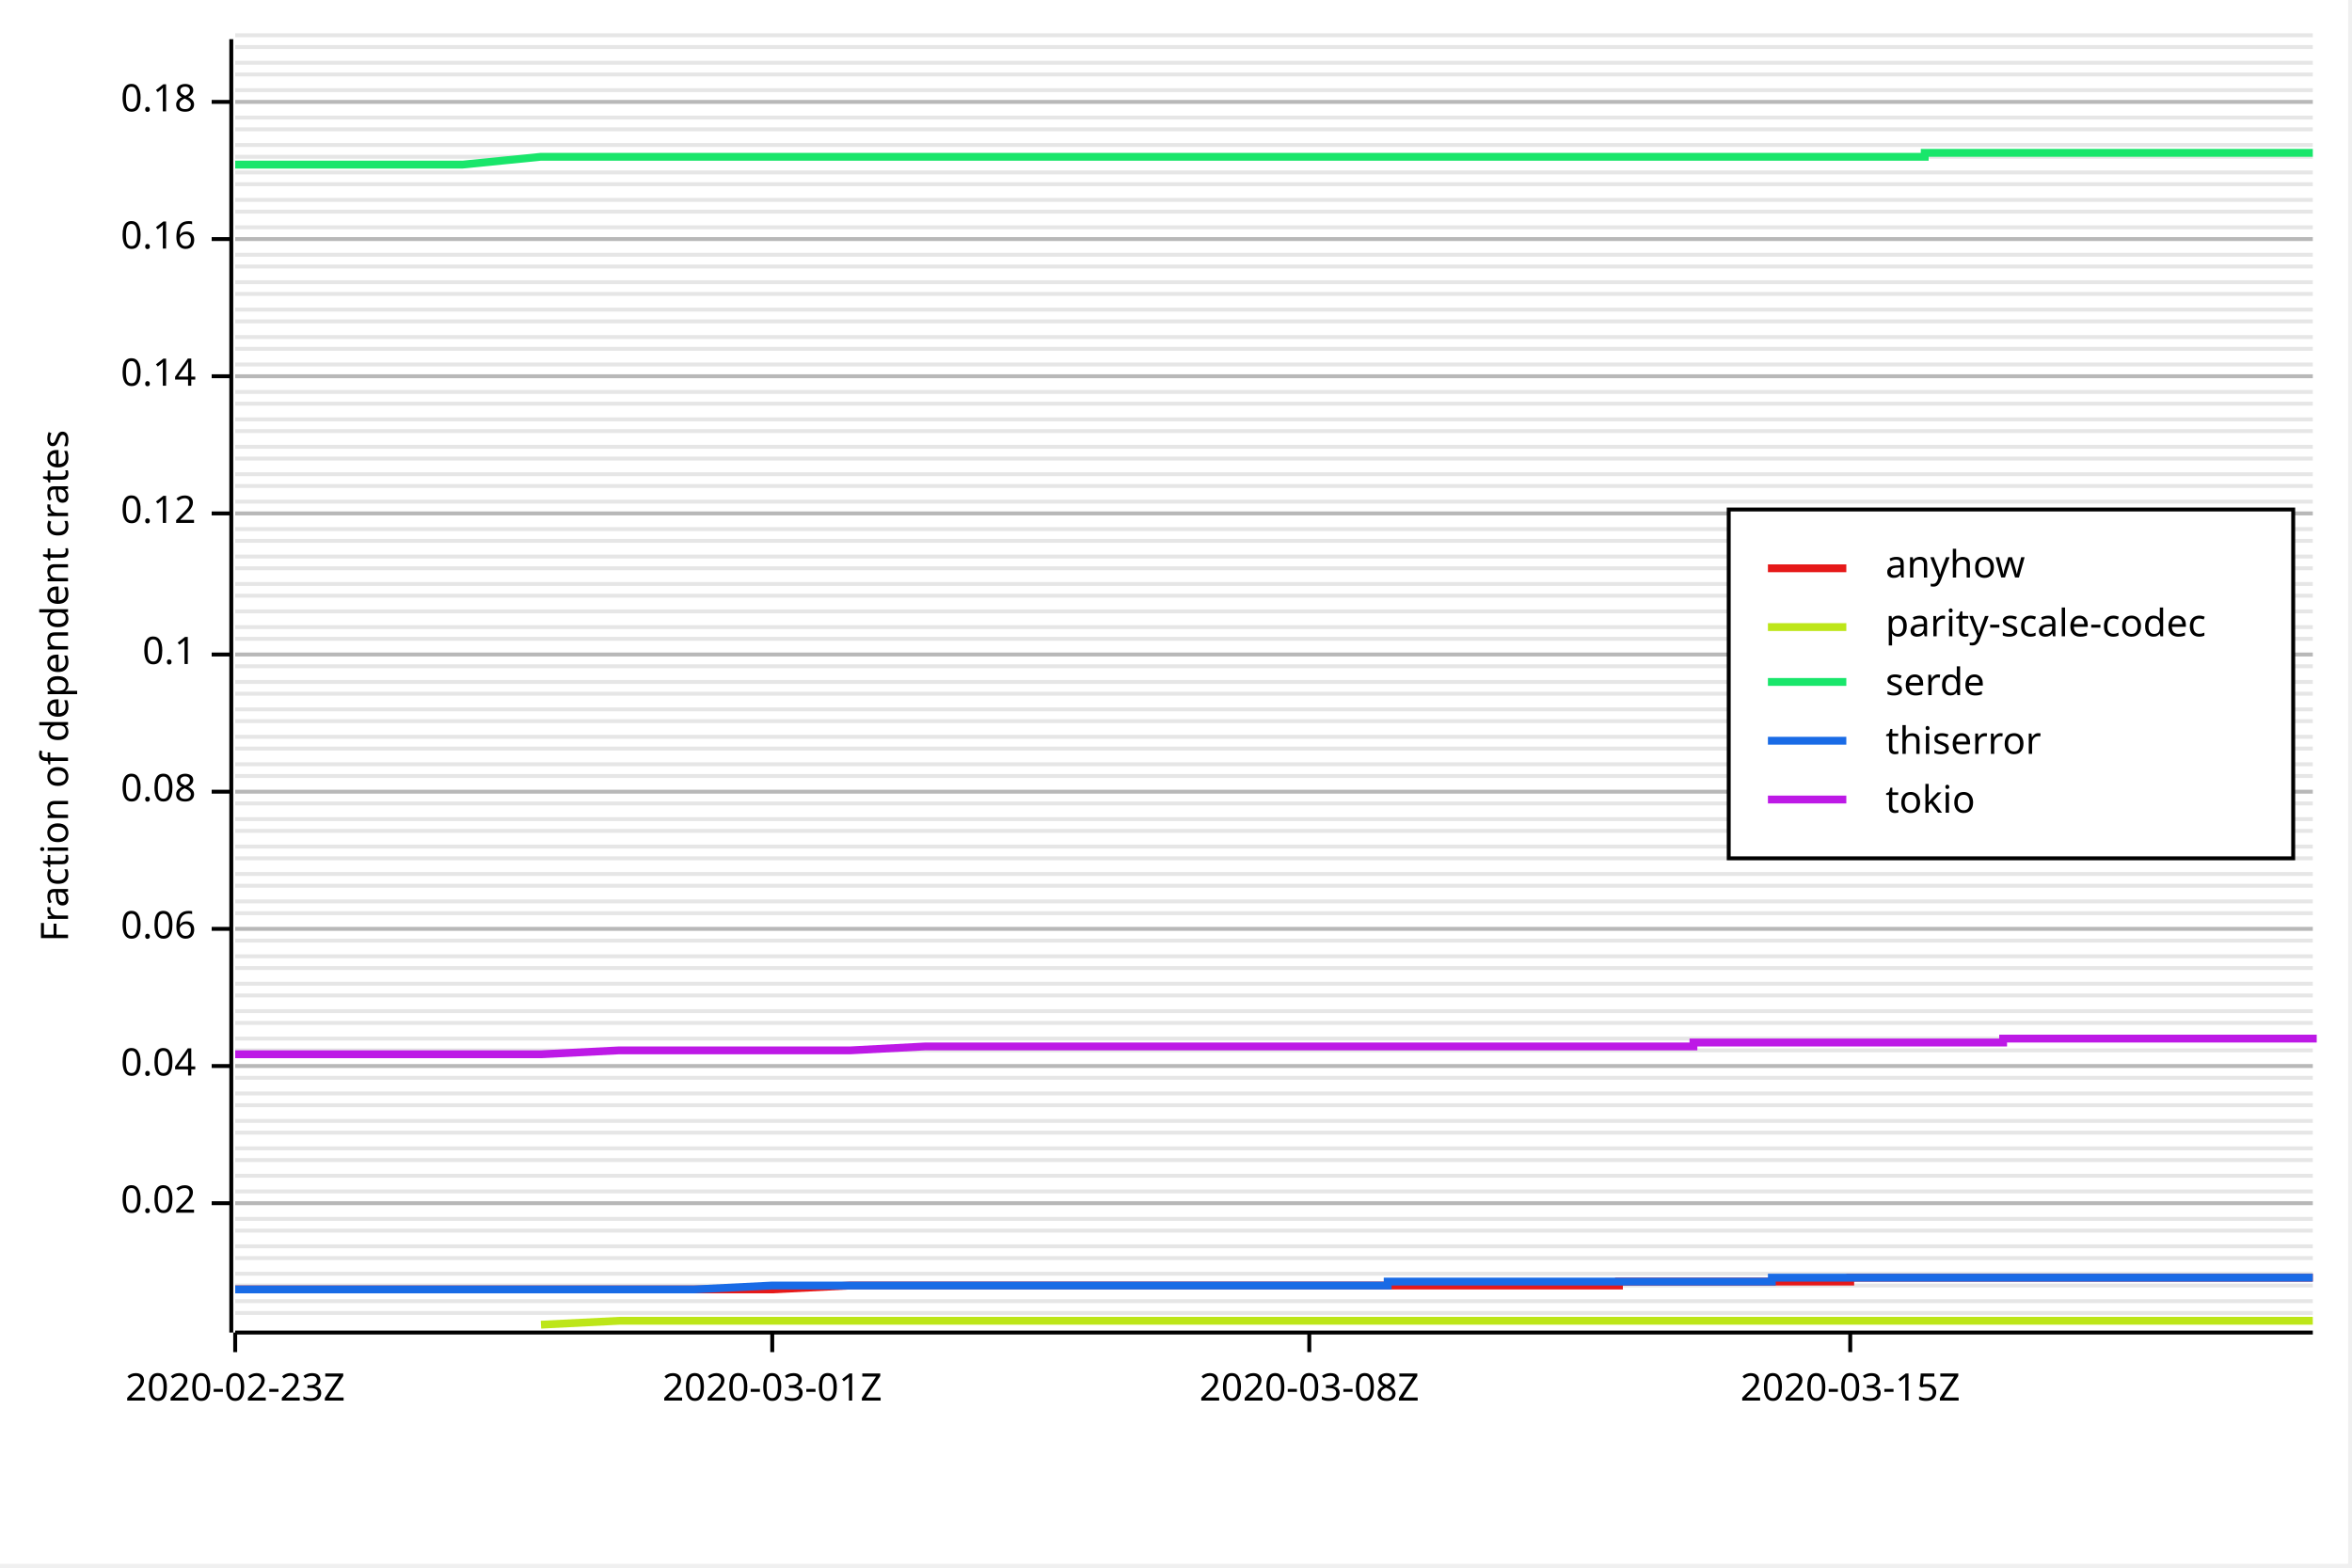
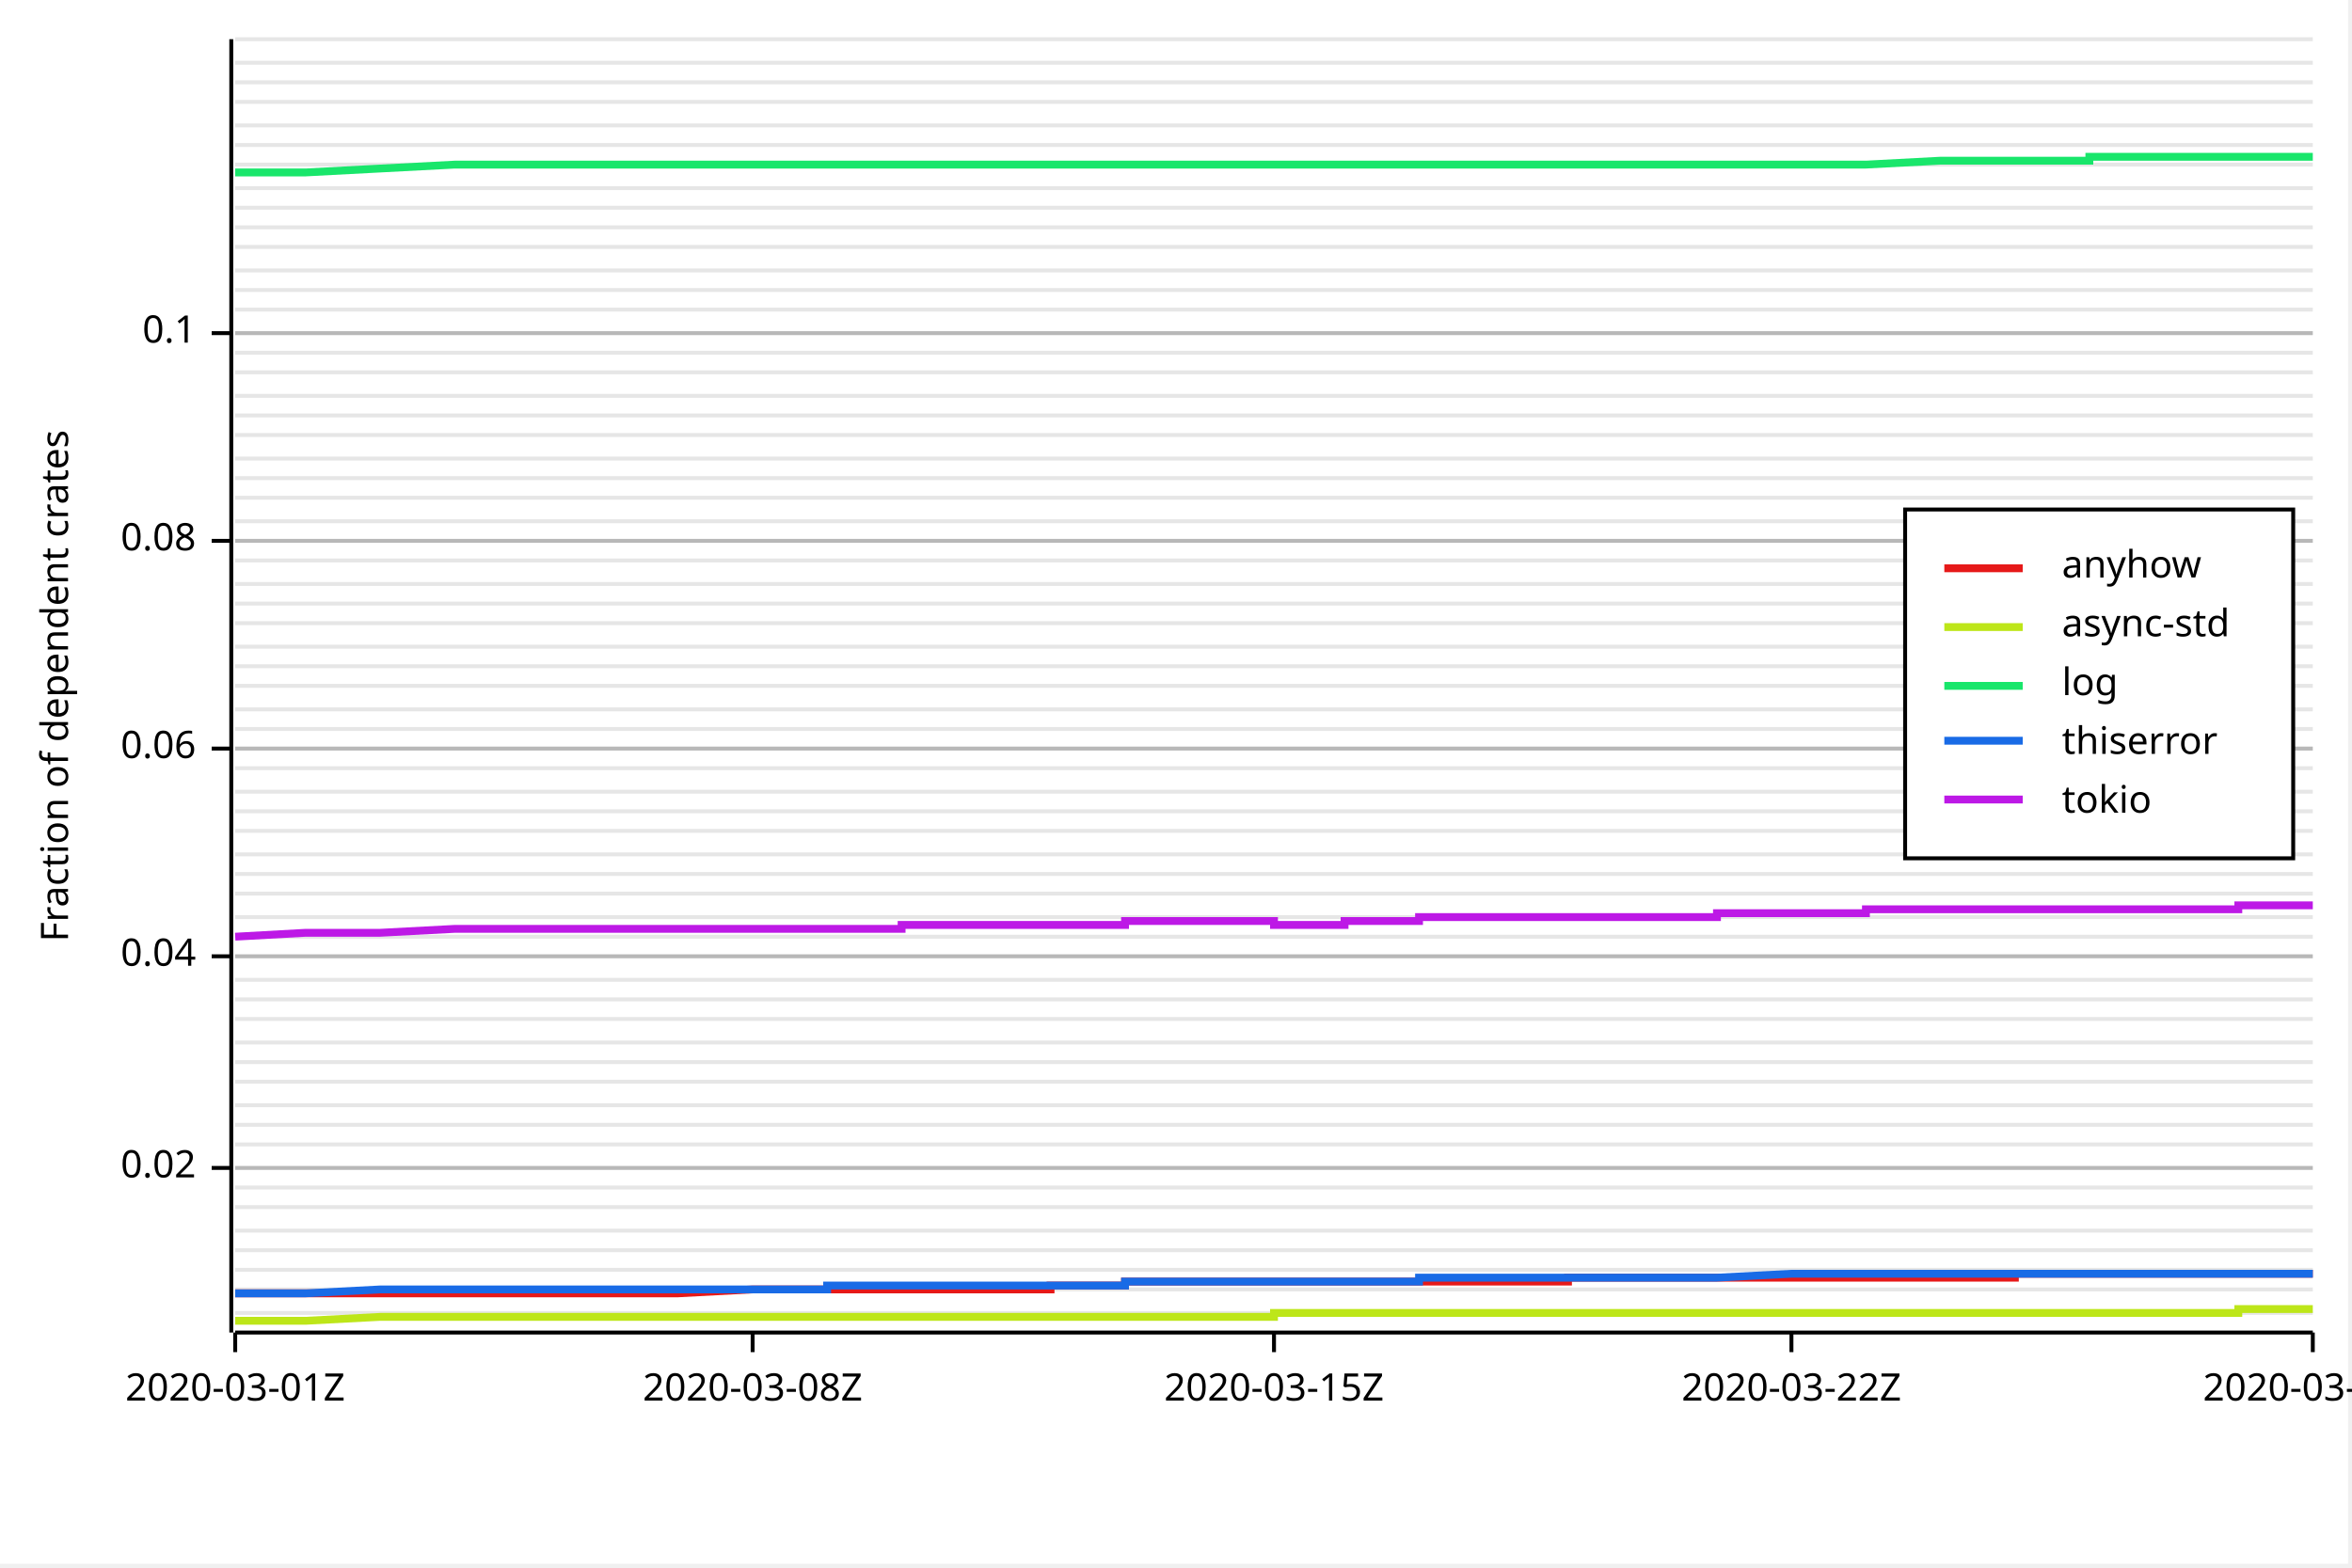
<svg xmlns="http://www.w3.org/2000/svg" width="600" height="400">
  <rect x="0" y="0" width="599" height="399" opacity="1" fill="#FFFFFF" stroke="none" />
  <line opacity="0.1" stroke="#000000" stroke-width="1" x1="60" y1="335" x2="590" y2="335" />
-   <line opacity="0.1" stroke="#000000" stroke-width="1" x1="60" y1="332" x2="590" y2="332" />
-   <line opacity="0.1" stroke="#000000" stroke-width="1" x1="60" y1="328" x2="590" y2="328" />
-   <line opacity="0.1" stroke="#000000" stroke-width="1" x1="60" y1="325" x2="590" y2="325" />
-   <line opacity="0.1" stroke="#000000" stroke-width="1" x1="60" y1="321" x2="590" y2="321" />
-   <line opacity="0.1" stroke="#000000" stroke-width="1" x1="60" y1="318" x2="590" y2="318" />
+   <line opacity="0.1" stroke="#000000" stroke-width="1" x1="60" y1="329" x2="590" y2="329" />
+   <line opacity="0.1" stroke="#000000" stroke-width="1" x1="60" y1="324" x2="590" y2="324" />
+   <line opacity="0.1" stroke="#000000" stroke-width="1" x1="60" y1="319" x2="590" y2="319" />
  <line opacity="0.1" stroke="#000000" stroke-width="1" x1="60" y1="314" x2="590" y2="314" />
-   <line opacity="0.1" stroke="#000000" stroke-width="1" x1="60" y1="311" x2="590" y2="311" />
-   <line opacity="0.1" stroke="#000000" stroke-width="1" x1="60" y1="307" x2="590" y2="307" />
-   <line opacity="0.1" stroke="#000000" stroke-width="1" x1="60" y1="304" x2="590" y2="304" />
-   <line opacity="0.1" stroke="#000000" stroke-width="1" x1="60" y1="300" x2="590" y2="300" />
-   <line opacity="0.1" stroke="#000000" stroke-width="1" x1="60" y1="296" x2="590" y2="296" />
-   <line opacity="0.1" stroke="#000000" stroke-width="1" x1="60" y1="293" x2="590" y2="293" />
-   <line opacity="0.1" stroke="#000000" stroke-width="1" x1="60" y1="289" x2="590" y2="289" />
-   <line opacity="0.1" stroke="#000000" stroke-width="1" x1="60" y1="286" x2="590" y2="286" />
+   <line opacity="0.1" stroke="#000000" stroke-width="1" x1="60" y1="308" x2="590" y2="308" />
+   <line opacity="0.1" stroke="#000000" stroke-width="1" x1="60" y1="303" x2="590" y2="303" />
+   <line opacity="0.1" stroke="#000000" stroke-width="1" x1="60" y1="298" x2="590" y2="298" />
+   <line opacity="0.1" stroke="#000000" stroke-width="1" x1="60" y1="292" x2="590" y2="292" />
+   <line opacity="0.1" stroke="#000000" stroke-width="1" x1="60" y1="287" x2="590" y2="287" />
  <line opacity="0.1" stroke="#000000" stroke-width="1" x1="60" y1="282" x2="590" y2="282" />
-   <line opacity="0.1" stroke="#000000" stroke-width="1" x1="60" y1="279" x2="590" y2="279" />
-   <line opacity="0.1" stroke="#000000" stroke-width="1" x1="60" y1="275" x2="590" y2="275" />
-   <line opacity="0.1" stroke="#000000" stroke-width="1" x1="60" y1="272" x2="590" y2="272" />
-   <line opacity="0.1" stroke="#000000" stroke-width="1" x1="60" y1="268" x2="590" y2="268" />
-   <line opacity="0.1" stroke="#000000" stroke-width="1" x1="60" y1="265" x2="590" y2="265" />
-   <line opacity="0.1" stroke="#000000" stroke-width="1" x1="60" y1="261" x2="590" y2="261" />
-   <line opacity="0.1" stroke="#000000" stroke-width="1" x1="60" y1="258" x2="590" y2="258" />
-   <line opacity="0.1" stroke="#000000" stroke-width="1" x1="60" y1="254" x2="590" y2="254" />
-   <line opacity="0.1" stroke="#000000" stroke-width="1" x1="60" y1="251" x2="590" y2="251" />
-   <line opacity="0.1" stroke="#000000" stroke-width="1" x1="60" y1="247" x2="590" y2="247" />
+   <line opacity="0.1" stroke="#000000" stroke-width="1" x1="60" y1="276" x2="590" y2="276" />
+   <line opacity="0.1" stroke="#000000" stroke-width="1" x1="60" y1="271" x2="590" y2="271" />
+   <line opacity="0.1" stroke="#000000" stroke-width="1" x1="60" y1="266" x2="590" y2="266" />
+   <line opacity="0.1" stroke="#000000" stroke-width="1" x1="60" y1="260" x2="590" y2="260" />
+   <line opacity="0.1" stroke="#000000" stroke-width="1" x1="60" y1="255" x2="590" y2="255" />
+   <line opacity="0.1" stroke="#000000" stroke-width="1" x1="60" y1="250" x2="590" y2="250" />
  <line opacity="0.1" stroke="#000000" stroke-width="1" x1="60" y1="244" x2="590" y2="244" />
-   <line opacity="0.1" stroke="#000000" stroke-width="1" x1="60" y1="240" x2="590" y2="240" />
-   <line opacity="0.1" stroke="#000000" stroke-width="1" x1="60" y1="237" x2="590" y2="237" />
-   <line opacity="0.1" stroke="#000000" stroke-width="1" x1="60" y1="233" x2="590" y2="233" />
-   <line opacity="0.1" stroke="#000000" stroke-width="1" x1="60" y1="230" x2="590" y2="230" />
-   <line opacity="0.1" stroke="#000000" stroke-width="1" x1="60" y1="226" x2="590" y2="226" />
+   <line opacity="0.1" stroke="#000000" stroke-width="1" x1="60" y1="239" x2="590" y2="239" />
+   <line opacity="0.1" stroke="#000000" stroke-width="1" x1="60" y1="234" x2="590" y2="234" />
+   <line opacity="0.1" stroke="#000000" stroke-width="1" x1="60" y1="228" x2="590" y2="228" />
  <line opacity="0.1" stroke="#000000" stroke-width="1" x1="60" y1="223" x2="590" y2="223" />
-   <line opacity="0.1" stroke="#000000" stroke-width="1" x1="60" y1="219" x2="590" y2="219" />
-   <line opacity="0.1" stroke="#000000" stroke-width="1" x1="60" y1="216" x2="590" y2="216" />
+   <line opacity="0.1" stroke="#000000" stroke-width="1" x1="60" y1="218" x2="590" y2="218" />
  <line opacity="0.1" stroke="#000000" stroke-width="1" x1="60" y1="212" x2="590" y2="212" />
-   <line opacity="0.1" stroke="#000000" stroke-width="1" x1="60" y1="209" x2="590" y2="209" />
-   <line opacity="0.1" stroke="#000000" stroke-width="1" x1="60" y1="205" x2="590" y2="205" />
+   <line opacity="0.1" stroke="#000000" stroke-width="1" x1="60" y1="207" x2="590" y2="207" />
  <line opacity="0.1" stroke="#000000" stroke-width="1" x1="60" y1="202" x2="590" y2="202" />
-   <line opacity="0.1" stroke="#000000" stroke-width="1" x1="60" y1="198" x2="590" y2="198" />
-   <line opacity="0.1" stroke="#000000" stroke-width="1" x1="60" y1="195" x2="590" y2="195" />
+   <line opacity="0.1" stroke="#000000" stroke-width="1" x1="60" y1="196" x2="590" y2="196" />
  <line opacity="0.1" stroke="#000000" stroke-width="1" x1="60" y1="191" x2="590" y2="191" />
-   <line opacity="0.1" stroke="#000000" stroke-width="1" x1="60" y1="188" x2="590" y2="188" />
-   <line opacity="0.1" stroke="#000000" stroke-width="1" x1="60" y1="184" x2="590" y2="184" />
+   <line opacity="0.1" stroke="#000000" stroke-width="1" x1="60" y1="186" x2="590" y2="186" />
  <line opacity="0.1" stroke="#000000" stroke-width="1" x1="60" y1="181" x2="590" y2="181" />
-   <line opacity="0.1" stroke="#000000" stroke-width="1" x1="60" y1="177" x2="590" y2="177" />
-   <line opacity="0.1" stroke="#000000" stroke-width="1" x1="60" y1="174" x2="590" y2="174" />
+   <line opacity="0.1" stroke="#000000" stroke-width="1" x1="60" y1="175" x2="590" y2="175" />
  <line opacity="0.1" stroke="#000000" stroke-width="1" x1="60" y1="170" x2="590" y2="170" />
-   <line opacity="0.1" stroke="#000000" stroke-width="1" x1="60" y1="167" x2="590" y2="167" />
-   <line opacity="0.1" stroke="#000000" stroke-width="1" x1="60" y1="163" x2="590" y2="163" />
-   <line opacity="0.1" stroke="#000000" stroke-width="1" x1="60" y1="160" x2="590" y2="160" />
-   <line opacity="0.1" stroke="#000000" stroke-width="1" x1="60" y1="156" x2="590" y2="156" />
-   <line opacity="0.1" stroke="#000000" stroke-width="1" x1="60" y1="152" x2="590" y2="152" />
+   <line opacity="0.1" stroke="#000000" stroke-width="1" x1="60" y1="165" x2="590" y2="165" />
+   <line opacity="0.1" stroke="#000000" stroke-width="1" x1="60" y1="159" x2="590" y2="159" />
+   <line opacity="0.1" stroke="#000000" stroke-width="1" x1="60" y1="154" x2="590" y2="154" />
  <line opacity="0.1" stroke="#000000" stroke-width="1" x1="60" y1="149" x2="590" y2="149" />
-   <line opacity="0.1" stroke="#000000" stroke-width="1" x1="60" y1="145" x2="590" y2="145" />
-   <line opacity="0.1" stroke="#000000" stroke-width="1" x1="60" y1="142" x2="590" y2="142" />
+   <line opacity="0.1" stroke="#000000" stroke-width="1" x1="60" y1="143" x2="590" y2="143" />
  <line opacity="0.1" stroke="#000000" stroke-width="1" x1="60" y1="138" x2="590" y2="138" />
-   <line opacity="0.1" stroke="#000000" stroke-width="1" x1="60" y1="135" x2="590" y2="135" />
-   <line opacity="0.1" stroke="#000000" stroke-width="1" x1="60" y1="131" x2="590" y2="131" />
-   <line opacity="0.1" stroke="#000000" stroke-width="1" x1="60" y1="128" x2="590" y2="128" />
-   <line opacity="0.1" stroke="#000000" stroke-width="1" x1="60" y1="124" x2="590" y2="124" />
-   <line opacity="0.1" stroke="#000000" stroke-width="1" x1="60" y1="121" x2="590" y2="121" />
+   <line opacity="0.1" stroke="#000000" stroke-width="1" x1="60" y1="133" x2="590" y2="133" />
+   <line opacity="0.1" stroke="#000000" stroke-width="1" x1="60" y1="127" x2="590" y2="127" />
+   <line opacity="0.1" stroke="#000000" stroke-width="1" x1="60" y1="122" x2="590" y2="122" />
  <line opacity="0.1" stroke="#000000" stroke-width="1" x1="60" y1="117" x2="590" y2="117" />
-   <line opacity="0.1" stroke="#000000" stroke-width="1" x1="60" y1="114" x2="590" y2="114" />
-   <line opacity="0.1" stroke="#000000" stroke-width="1" x1="60" y1="110" x2="590" y2="110" />
-   <line opacity="0.1" stroke="#000000" stroke-width="1" x1="60" y1="107" x2="590" y2="107" />
-   <line opacity="0.1" stroke="#000000" stroke-width="1" x1="60" y1="103" x2="590" y2="103" />
-   <line opacity="0.1" stroke="#000000" stroke-width="1" x1="60" y1="100" x2="590" y2="100" />
-   <line opacity="0.1" stroke="#000000" stroke-width="1" x1="60" y1="96" x2="590" y2="96" />
-   <line opacity="0.1" stroke="#000000" stroke-width="1" x1="60" y1="93" x2="590" y2="93" />
-   <line opacity="0.1" stroke="#000000" stroke-width="1" x1="60" y1="89" x2="590" y2="89" />
-   <line opacity="0.1" stroke="#000000" stroke-width="1" x1="60" y1="86" x2="590" y2="86" />
-   <line opacity="0.1" stroke="#000000" stroke-width="1" x1="60" y1="82" x2="590" y2="82" />
+   <line opacity="0.1" stroke="#000000" stroke-width="1" x1="60" y1="111" x2="590" y2="111" />
+   <line opacity="0.1" stroke="#000000" stroke-width="1" x1="60" y1="106" x2="590" y2="106" />
+   <line opacity="0.1" stroke="#000000" stroke-width="1" x1="60" y1="101" x2="590" y2="101" />
+   <line opacity="0.1" stroke="#000000" stroke-width="1" x1="60" y1="95" x2="590" y2="95" />
+   <line opacity="0.1" stroke="#000000" stroke-width="1" x1="60" y1="90" x2="590" y2="90" />
+   <line opacity="0.1" stroke="#000000" stroke-width="1" x1="60" y1="85" x2="590" y2="85" />
  <line opacity="0.1" stroke="#000000" stroke-width="1" x1="60" y1="79" x2="590" y2="79" />
-   <line opacity="0.1" stroke="#000000" stroke-width="1" x1="60" y1="75" x2="590" y2="75" />
-   <line opacity="0.1" stroke="#000000" stroke-width="1" x1="60" y1="72" x2="590" y2="72" />
-   <line opacity="0.1" stroke="#000000" stroke-width="1" x1="60" y1="68" x2="590" y2="68" />
-   <line opacity="0.1" stroke="#000000" stroke-width="1" x1="60" y1="65" x2="590" y2="65" />
-   <line opacity="0.1" stroke="#000000" stroke-width="1" x1="60" y1="61" x2="590" y2="61" />
+   <line opacity="0.1" stroke="#000000" stroke-width="1" x1="60" y1="74" x2="590" y2="74" />
+   <line opacity="0.1" stroke="#000000" stroke-width="1" x1="60" y1="69" x2="590" y2="69" />
+   <line opacity="0.1" stroke="#000000" stroke-width="1" x1="60" y1="63" x2="590" y2="63" />
  <line opacity="0.1" stroke="#000000" stroke-width="1" x1="60" y1="58" x2="590" y2="58" />
-   <line opacity="0.1" stroke="#000000" stroke-width="1" x1="60" y1="54" x2="590" y2="54" />
-   <line opacity="0.1" stroke="#000000" stroke-width="1" x1="60" y1="51" x2="590" y2="51" />
-   <line opacity="0.1" stroke="#000000" stroke-width="1" x1="60" y1="47" x2="590" y2="47" />
-   <line opacity="0.1" stroke="#000000" stroke-width="1" x1="60" y1="44" x2="590" y2="44" />
-   <line opacity="0.1" stroke="#000000" stroke-width="1" x1="60" y1="40" x2="590" y2="40" />
+   <line opacity="0.1" stroke="#000000" stroke-width="1" x1="60" y1="53" x2="590" y2="53" />
+   <line opacity="0.1" stroke="#000000" stroke-width="1" x1="60" y1="48" x2="590" y2="48" />
+   <line opacity="0.1" stroke="#000000" stroke-width="1" x1="60" y1="42" x2="590" y2="42" />
  <line opacity="0.1" stroke="#000000" stroke-width="1" x1="60" y1="37" x2="590" y2="37" />
-   <line opacity="0.1" stroke="#000000" stroke-width="1" x1="60" y1="33" x2="590" y2="33" />
-   <line opacity="0.1" stroke="#000000" stroke-width="1" x1="60" y1="30" x2="590" y2="30" />
+   <line opacity="0.1" stroke="#000000" stroke-width="1" x1="60" y1="32" x2="590" y2="32" />
  <line opacity="0.1" stroke="#000000" stroke-width="1" x1="60" y1="26" x2="590" y2="26" />
-   <line opacity="0.1" stroke="#000000" stroke-width="1" x1="60" y1="23" x2="590" y2="23" />
-   <line opacity="0.1" stroke="#000000" stroke-width="1" x1="60" y1="19" x2="590" y2="19" />
+   <line opacity="0.1" stroke="#000000" stroke-width="1" x1="60" y1="21" x2="590" y2="21" />
  <line opacity="0.1" stroke="#000000" stroke-width="1" x1="60" y1="16" x2="590" y2="16" />
-   <line opacity="0.1" stroke="#000000" stroke-width="1" x1="60" y1="12" x2="590" y2="12" />
-   <line opacity="0.1" stroke="#000000" stroke-width="1" x1="60" y1="9" x2="590" y2="9" />
+   <line opacity="0.1" stroke="#000000" stroke-width="1" x1="60" y1="10" x2="590" y2="10" />
  <text x="10" y="175" dy="0.76em" text-anchor="middle" font-family="sans-serif" font-size="9.677" opacity="1" fill="#000000" transform="rotate(270, 10, 175)">
Fraction of dependent crates
</text>
-   <line opacity="0.2" stroke="#000000" stroke-width="1" x1="60" y1="307" x2="590" y2="307" />
-   <line opacity="0.2" stroke="#000000" stroke-width="1" x1="60" y1="272" x2="590" y2="272" />
-   <line opacity="0.2" stroke="#000000" stroke-width="1" x1="60" y1="237" x2="590" y2="237" />
-   <line opacity="0.2" stroke="#000000" stroke-width="1" x1="60" y1="202" x2="590" y2="202" />
-   <line opacity="0.2" stroke="#000000" stroke-width="1" x1="60" y1="167" x2="590" y2="167" />
-   <line opacity="0.2" stroke="#000000" stroke-width="1" x1="60" y1="131" x2="590" y2="131" />
-   <line opacity="0.2" stroke="#000000" stroke-width="1" x1="60" y1="96" x2="590" y2="96" />
-   <line opacity="0.2" stroke="#000000" stroke-width="1" x1="60" y1="61" x2="590" y2="61" />
-   <line opacity="0.2" stroke="#000000" stroke-width="1" x1="60" y1="26" x2="590" y2="26" />
+   <line opacity="0.2" stroke="#000000" stroke-width="1" x1="60" y1="298" x2="590" y2="298" />
+   <line opacity="0.2" stroke="#000000" stroke-width="1" x1="60" y1="244" x2="590" y2="244" />
+   <line opacity="0.2" stroke="#000000" stroke-width="1" x1="60" y1="191" x2="590" y2="191" />
+   <line opacity="0.2" stroke="#000000" stroke-width="1" x1="60" y1="138" x2="590" y2="138" />
+   <line opacity="0.2" stroke="#000000" stroke-width="1" x1="60" y1="85" x2="590" y2="85" />
  <polyline fill="none" opacity="1" stroke="#000000" stroke-width="1" points="59,10 59,340 " />
-   <text x="50" y="307" dy="0.5ex" text-anchor="end" font-family="sans-serif" font-size="9.677" opacity="1" fill="#000000">
+   <text x="50" y="298" dy="0.5ex" text-anchor="end" font-family="sans-serif" font-size="9.677" opacity="1" fill="#000000">
0.02
</text>
-   <polyline fill="none" opacity="1" stroke="#000000" stroke-width="1" points="54,307 59,307 " />
-   <text x="50" y="272" dy="0.5ex" text-anchor="end" font-family="sans-serif" font-size="9.677" opacity="1" fill="#000000">
+   <polyline fill="none" opacity="1" stroke="#000000" stroke-width="1" points="54,298 59,298 " />
+   <text x="50" y="244" dy="0.5ex" text-anchor="end" font-family="sans-serif" font-size="9.677" opacity="1" fill="#000000">
0.04
</text>
-   <polyline fill="none" opacity="1" stroke="#000000" stroke-width="1" points="54,272 59,272 " />
-   <text x="50" y="237" dy="0.5ex" text-anchor="end" font-family="sans-serif" font-size="9.677" opacity="1" fill="#000000">
+   <polyline fill="none" opacity="1" stroke="#000000" stroke-width="1" points="54,244 59,244 " />
+   <text x="50" y="191" dy="0.5ex" text-anchor="end" font-family="sans-serif" font-size="9.677" opacity="1" fill="#000000">
0.06
</text>
-   <polyline fill="none" opacity="1" stroke="#000000" stroke-width="1" points="54,237 59,237 " />
-   <text x="50" y="202" dy="0.5ex" text-anchor="end" font-family="sans-serif" font-size="9.677" opacity="1" fill="#000000">
+   <polyline fill="none" opacity="1" stroke="#000000" stroke-width="1" points="54,191 59,191 " />
+   <text x="50" y="138" dy="0.5ex" text-anchor="end" font-family="sans-serif" font-size="9.677" opacity="1" fill="#000000">
0.08
</text>
-   <polyline fill="none" opacity="1" stroke="#000000" stroke-width="1" points="54,202 59,202 " />
-   <text x="50" y="167" dy="0.5ex" text-anchor="end" font-family="sans-serif" font-size="9.677" opacity="1" fill="#000000">
+   <polyline fill="none" opacity="1" stroke="#000000" stroke-width="1" points="54,138 59,138 " />
+   <text x="50" y="85" dy="0.5ex" text-anchor="end" font-family="sans-serif" font-size="9.677" opacity="1" fill="#000000">
0.1
</text>
-   <polyline fill="none" opacity="1" stroke="#000000" stroke-width="1" points="54,167 59,167 " />
-   <text x="50" y="131" dy="0.5ex" text-anchor="end" font-family="sans-serif" font-size="9.677" opacity="1" fill="#000000">
- 0.12
- </text>
-   <polyline fill="none" opacity="1" stroke="#000000" stroke-width="1" points="54,131 59,131 " />
-   <text x="50" y="96" dy="0.5ex" text-anchor="end" font-family="sans-serif" font-size="9.677" opacity="1" fill="#000000">
- 0.14
- </text>
-   <polyline fill="none" opacity="1" stroke="#000000" stroke-width="1" points="54,96 59,96 " />
-   <text x="50" y="61" dy="0.5ex" text-anchor="end" font-family="sans-serif" font-size="9.677" opacity="1" fill="#000000">
- 0.16
- </text>
-   <polyline fill="none" opacity="1" stroke="#000000" stroke-width="1" points="54,61 59,61 " />
-   <text x="50" y="26" dy="0.5ex" text-anchor="end" font-family="sans-serif" font-size="9.677" opacity="1" fill="#000000">
- 0.18
- </text>
-   <polyline fill="none" opacity="1" stroke="#000000" stroke-width="1" points="54,26 59,26 " />
+   <polyline fill="none" opacity="1" stroke="#000000" stroke-width="1" points="54,85 59,85 " />
  <polyline fill="none" opacity="1" stroke="#000000" stroke-width="1" points="60,340 590,340 " />
  <text x="60" y="350" dy="0.76em" text-anchor="middle" font-family="sans-serif" font-size="9.677" opacity="1" fill="#000000">
- 2020-02-23Z
+ 2020-03-01Z
</text>
  <polyline fill="none" opacity="1" stroke="#000000" stroke-width="1" points="60,340 60,345 " />
-   <text x="197" y="350" dy="0.76em" text-anchor="middle" font-family="sans-serif" font-size="9.677" opacity="1" fill="#000000">
- 2020-03-01Z
- </text>
-   <polyline fill="none" opacity="1" stroke="#000000" stroke-width="1" points="197,340 197,345 " />
-   <text x="334" y="350" dy="0.76em" text-anchor="middle" font-family="sans-serif" font-size="9.677" opacity="1" fill="#000000">
+   <text x="192" y="350" dy="0.76em" text-anchor="middle" font-family="sans-serif" font-size="9.677" opacity="1" fill="#000000">
2020-03-08Z
</text>
-   <polyline fill="none" opacity="1" stroke="#000000" stroke-width="1" points="334,340 334,345 " />
-   <text x="472" y="350" dy="0.76em" text-anchor="middle" font-family="sans-serif" font-size="9.677" opacity="1" fill="#000000">
+   <polyline fill="none" opacity="1" stroke="#000000" stroke-width="1" points="192,340 192,345 " />
+   <text x="325" y="350" dy="0.76em" text-anchor="middle" font-family="sans-serif" font-size="9.677" opacity="1" fill="#000000">
2020-03-15Z
</text>
-   <polyline fill="none" opacity="1" stroke="#000000" stroke-width="1" points="472,340 472,345 " />
-   <polyline fill="none" opacity="1" stroke="#E61919" stroke-width="2" points="60,329 79,329 99,329 118,329 138,329 158,329 177,329 197,329 217,328 236,328 256,328 275,328 295,328 295,328 315,328 315,328 334,328 354,328 354,328 374,328 374,328 393,328 413,328 413,327 432,327 432,327 452,327 452,327 472,327 472,326 491,326 491,326 511,326 511,326 531,326 531,326 550,326 550,326 570,326 570,326 590,326 590,326 " />
-   <polyline fill="none" opacity="1" stroke="#BDE619" stroke-width="2" points="138,338 158,337 177,337 197,337 217,337 236,337 256,337 275,337 295,337 295,337 315,337 315,337 334,337 354,337 354,337 374,337 374,337 393,337 413,337 432,337 432,337 452,337 452,337 472,337 472,337 491,337 491,337 511,337 511,337 531,337 531,337 550,337 550,337 570,337 570,337 590,337 590,337 " />
-   <polyline fill="none" opacity="1" stroke="#19E66B" stroke-width="2" points="60,42 79,42 99,42 118,42 138,40 158,40 177,40 197,40 217,40 236,40 256,40 275,40 295,40 295,40 315,40 315,40 334,40 354,40 354,40 374,40 374,40 393,40 413,40 413,40 432,40 432,40 452,40 452,40 472,40 472,40 491,40 491,39 511,39 511,39 531,39 531,39 550,39 550,39 570,39 570,39 590,39 590,39 " />
-   <polyline fill="none" opacity="1" stroke="#196BE6" stroke-width="2" points="60,329 79,329 99,329 118,329 138,329 158,329 177,329 197,328 217,328 236,328 256,328 275,328 295,328 295,328 315,328 315,328 334,328 354,328 354,327 374,327 374,327 393,327 413,327 413,327 432,327 432,327 452,327 452,326 472,326 472,326 491,326 491,326 511,326 511,326 531,326 531,326 550,326 550,326 570,326 570,326 590,326 590,326 " />
-   <polyline fill="none" opacity="1" stroke="#BD19E6" stroke-width="2" points="60,269 79,269 99,269 118,269 138,269 158,268 177,268 197,268 217,268 236,267 256,267 275,267 295,267 295,267 315,267 315,267 334,267 354,267 354,267 374,267 374,267 393,267 413,267 413,267 432,267 432,266 452,266 452,266 472,266 472,266 491,266 491,266 511,266 511,265 531,265 531,265 550,265 550,265 570,265 570,265 590,265 590,264 " />
-   <rect x="441" y="130" width="144" height="89" opacity="1" fill="#FFFFFF" stroke="none" />
-   <rect x="441" y="130" width="144" height="89" opacity="1" fill="none" stroke="#000000" />
-   <text x="481" y="140" dy="0.76em" text-anchor="start" font-family="sans-serif" font-size="9.677" opacity="1" fill="#000000">
+   <polyline fill="none" opacity="1" stroke="#000000" stroke-width="1" points="325,340 325,345 " />
+   <text x="457" y="350" dy="0.76em" text-anchor="middle" font-family="sans-serif" font-size="9.677" opacity="1" fill="#000000">
+ 2020-03-22Z
+ </text>
+   <polyline fill="none" opacity="1" stroke="#000000" stroke-width="1" points="457,340 457,345 " />
+   <text x="590" y="350" dy="0.76em" text-anchor="middle" font-family="sans-serif" font-size="9.677" opacity="1" fill="#000000">
+ 2020-03-29Z
+ </text>
+   <polyline fill="none" opacity="1" stroke="#000000" stroke-width="1" points="590,340 590,345 " />
+   <polyline fill="none" opacity="1" stroke="#E61919" stroke-width="2" points="60,330 78,330 97,330 116,330 135,330 154,330 154,330 173,330 173,330 192,329 211,329 211,329 230,329 230,329 249,329 268,329 268,328 287,328 287,327 306,327 306,327 325,327 325,327 343,327 343,327 362,327 362,327 381,327 381,327 400,327 400,326 419,326 419,326 438,326 438,326 457,326 476,326 476,326 495,326 514,326 514,325 533,325 533,325 552,325 552,325 571,325 571,325 590,325 " />
+   <polyline fill="none" opacity="1" stroke="#BDE619" stroke-width="2" points="60,337 78,337 97,336 116,336 135,336 154,336 154,336 173,336 173,336 192,336 211,336 211,336 230,336 230,336 249,336 268,336 268,336 287,336 287,336 306,336 306,336 325,336 325,335 343,335 343,335 362,335 362,335 381,335 381,335 400,335 400,335 419,335 419,335 438,335 438,335 457,335 476,335 476,335 495,335 514,335 514,335 533,335 533,335 552,335 552,335 571,335 571,334 590,334 " />
+   <polyline fill="none" opacity="1" stroke="#19E66B" stroke-width="2" points="60,44 78,44 97,43 116,42 135,42 154,42 154,42 173,42 173,42 192,42 211,42 211,42 230,42 230,42 249,42 268,42 268,42 287,42 287,42 306,42 306,42 325,42 325,42 343,42 343,42 362,42 362,42 381,42 381,42 400,42 400,42 419,42 419,42 438,42 438,42 457,42 476,42 476,42 495,41 514,41 514,41 533,41 533,40 552,40 552,40 571,40 571,40 590,40 " />
+   <polyline fill="none" opacity="1" stroke="#196BE6" stroke-width="2" points="60,330 78,330 97,329 116,329 135,329 154,329 154,329 173,329 173,329 192,329 211,329 211,328 230,328 230,328 249,328 268,328 268,328 287,328 287,327 306,327 306,327 325,327 325,327 343,327 343,327 362,327 362,326 381,326 381,326 400,326 400,326 419,326 419,326 438,326 438,326 457,325 476,325 476,325 495,325 514,325 514,325 533,325 533,325 552,325 552,325 571,325 571,325 590,325 " />
+   <polyline fill="none" opacity="1" stroke="#BD19E6" stroke-width="2" points="60,239 78,238 97,238 116,237 135,237 154,237 154,237 173,237 173,237 192,237 211,237 211,237 230,237 230,236 249,236 268,236 268,236 287,236 287,235 306,235 306,235 325,235 325,236 343,236 343,235 362,235 362,234 381,234 381,234 400,234 400,234 419,234 419,234 438,234 438,233 457,233 476,233 476,232 495,232 514,232 514,232 533,232 533,232 552,232 552,232 571,232 571,231 590,231 " />
+   <rect x="486" y="130" width="99" height="89" opacity="1" fill="#FFFFFF" stroke="none" />
+   <rect x="486" y="130" width="99" height="89" opacity="1" fill="none" stroke="#000000" />
+   <text x="526" y="140" dy="0.76em" text-anchor="start" font-family="sans-serif" font-size="9.677" opacity="1" fill="#000000">
anyhow
</text>
-   <text x="481" y="155" dy="0.76em" text-anchor="start" font-family="sans-serif" font-size="9.677" opacity="1" fill="#000000">
- parity-scale-codec
+   <text x="526" y="155" dy="0.76em" text-anchor="start" font-family="sans-serif" font-size="9.677" opacity="1" fill="#000000">
+ async-std
</text>
-   <text x="481" y="170" dy="0.76em" text-anchor="start" font-family="sans-serif" font-size="9.677" opacity="1" fill="#000000">
- serde
+   <text x="526" y="170" dy="0.76em" text-anchor="start" font-family="sans-serif" font-size="9.677" opacity="1" fill="#000000">
+ log
</text>
-   <text x="481" y="185" dy="0.76em" text-anchor="start" font-family="sans-serif" font-size="9.677" opacity="1" fill="#000000">
+   <text x="526" y="185" dy="0.76em" text-anchor="start" font-family="sans-serif" font-size="9.677" opacity="1" fill="#000000">
thiserror
</text>
-   <text x="481" y="200" dy="0.76em" text-anchor="start" font-family="sans-serif" font-size="9.677" opacity="1" fill="#000000">
+   <text x="526" y="200" dy="0.76em" text-anchor="start" font-family="sans-serif" font-size="9.677" opacity="1" fill="#000000">
tokio
</text>
-   <polyline fill="none" opacity="1" stroke="#E61919" stroke-width="2" points="451,145 471,145 " />
-   <polyline fill="none" opacity="1" stroke="#BDE619" stroke-width="2" points="451,160 471,160 " />
-   <polyline fill="none" opacity="1" stroke="#19E66B" stroke-width="2" points="451,174 471,174 " />
-   <polyline fill="none" opacity="1" stroke="#196BE6" stroke-width="2" points="451,189 471,189 " />
-   <polyline fill="none" opacity="1" stroke="#BD19E6" stroke-width="2" points="451,204 471,204 " />
+   <polyline fill="none" opacity="1" stroke="#E61919" stroke-width="2" points="496,145 516,145 " />
+   <polyline fill="none" opacity="1" stroke="#BDE619" stroke-width="2" points="496,160 516,160 " />
+   <polyline fill="none" opacity="1" stroke="#19E66B" stroke-width="2" points="496,175 516,175 " />
+   <polyline fill="none" opacity="1" stroke="#196BE6" stroke-width="2" points="496,189 516,189 " />
+   <polyline fill="none" opacity="1" stroke="#BD19E6" stroke-width="2" points="496,204 516,204 " />
</svg>
